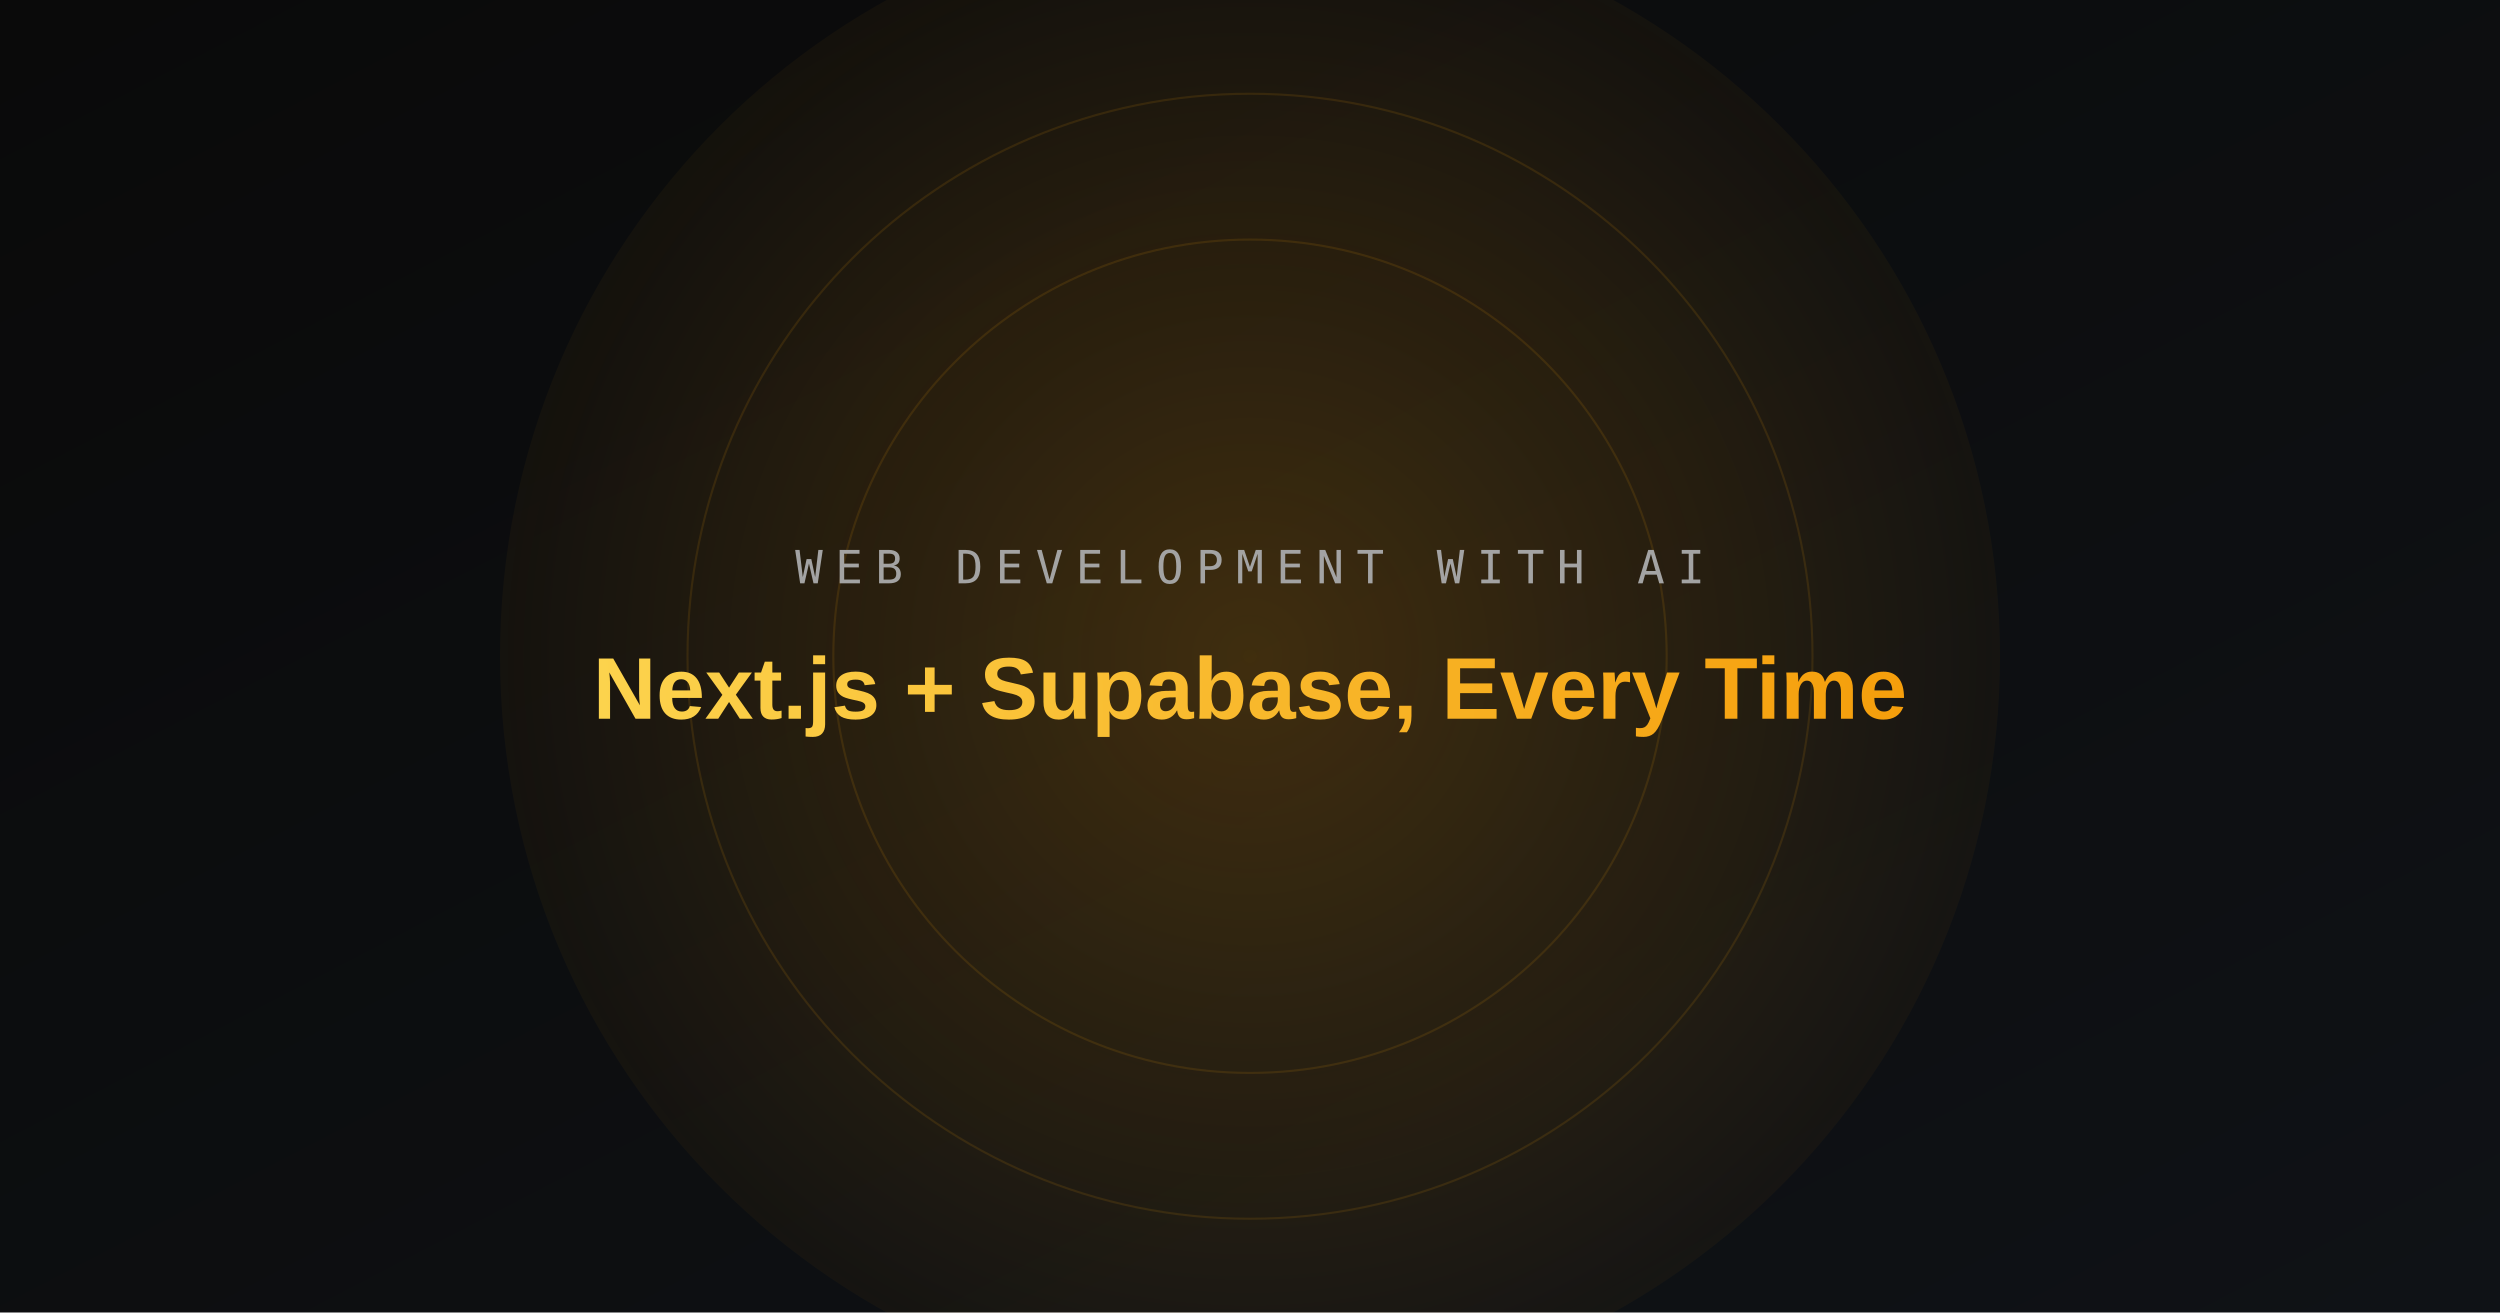
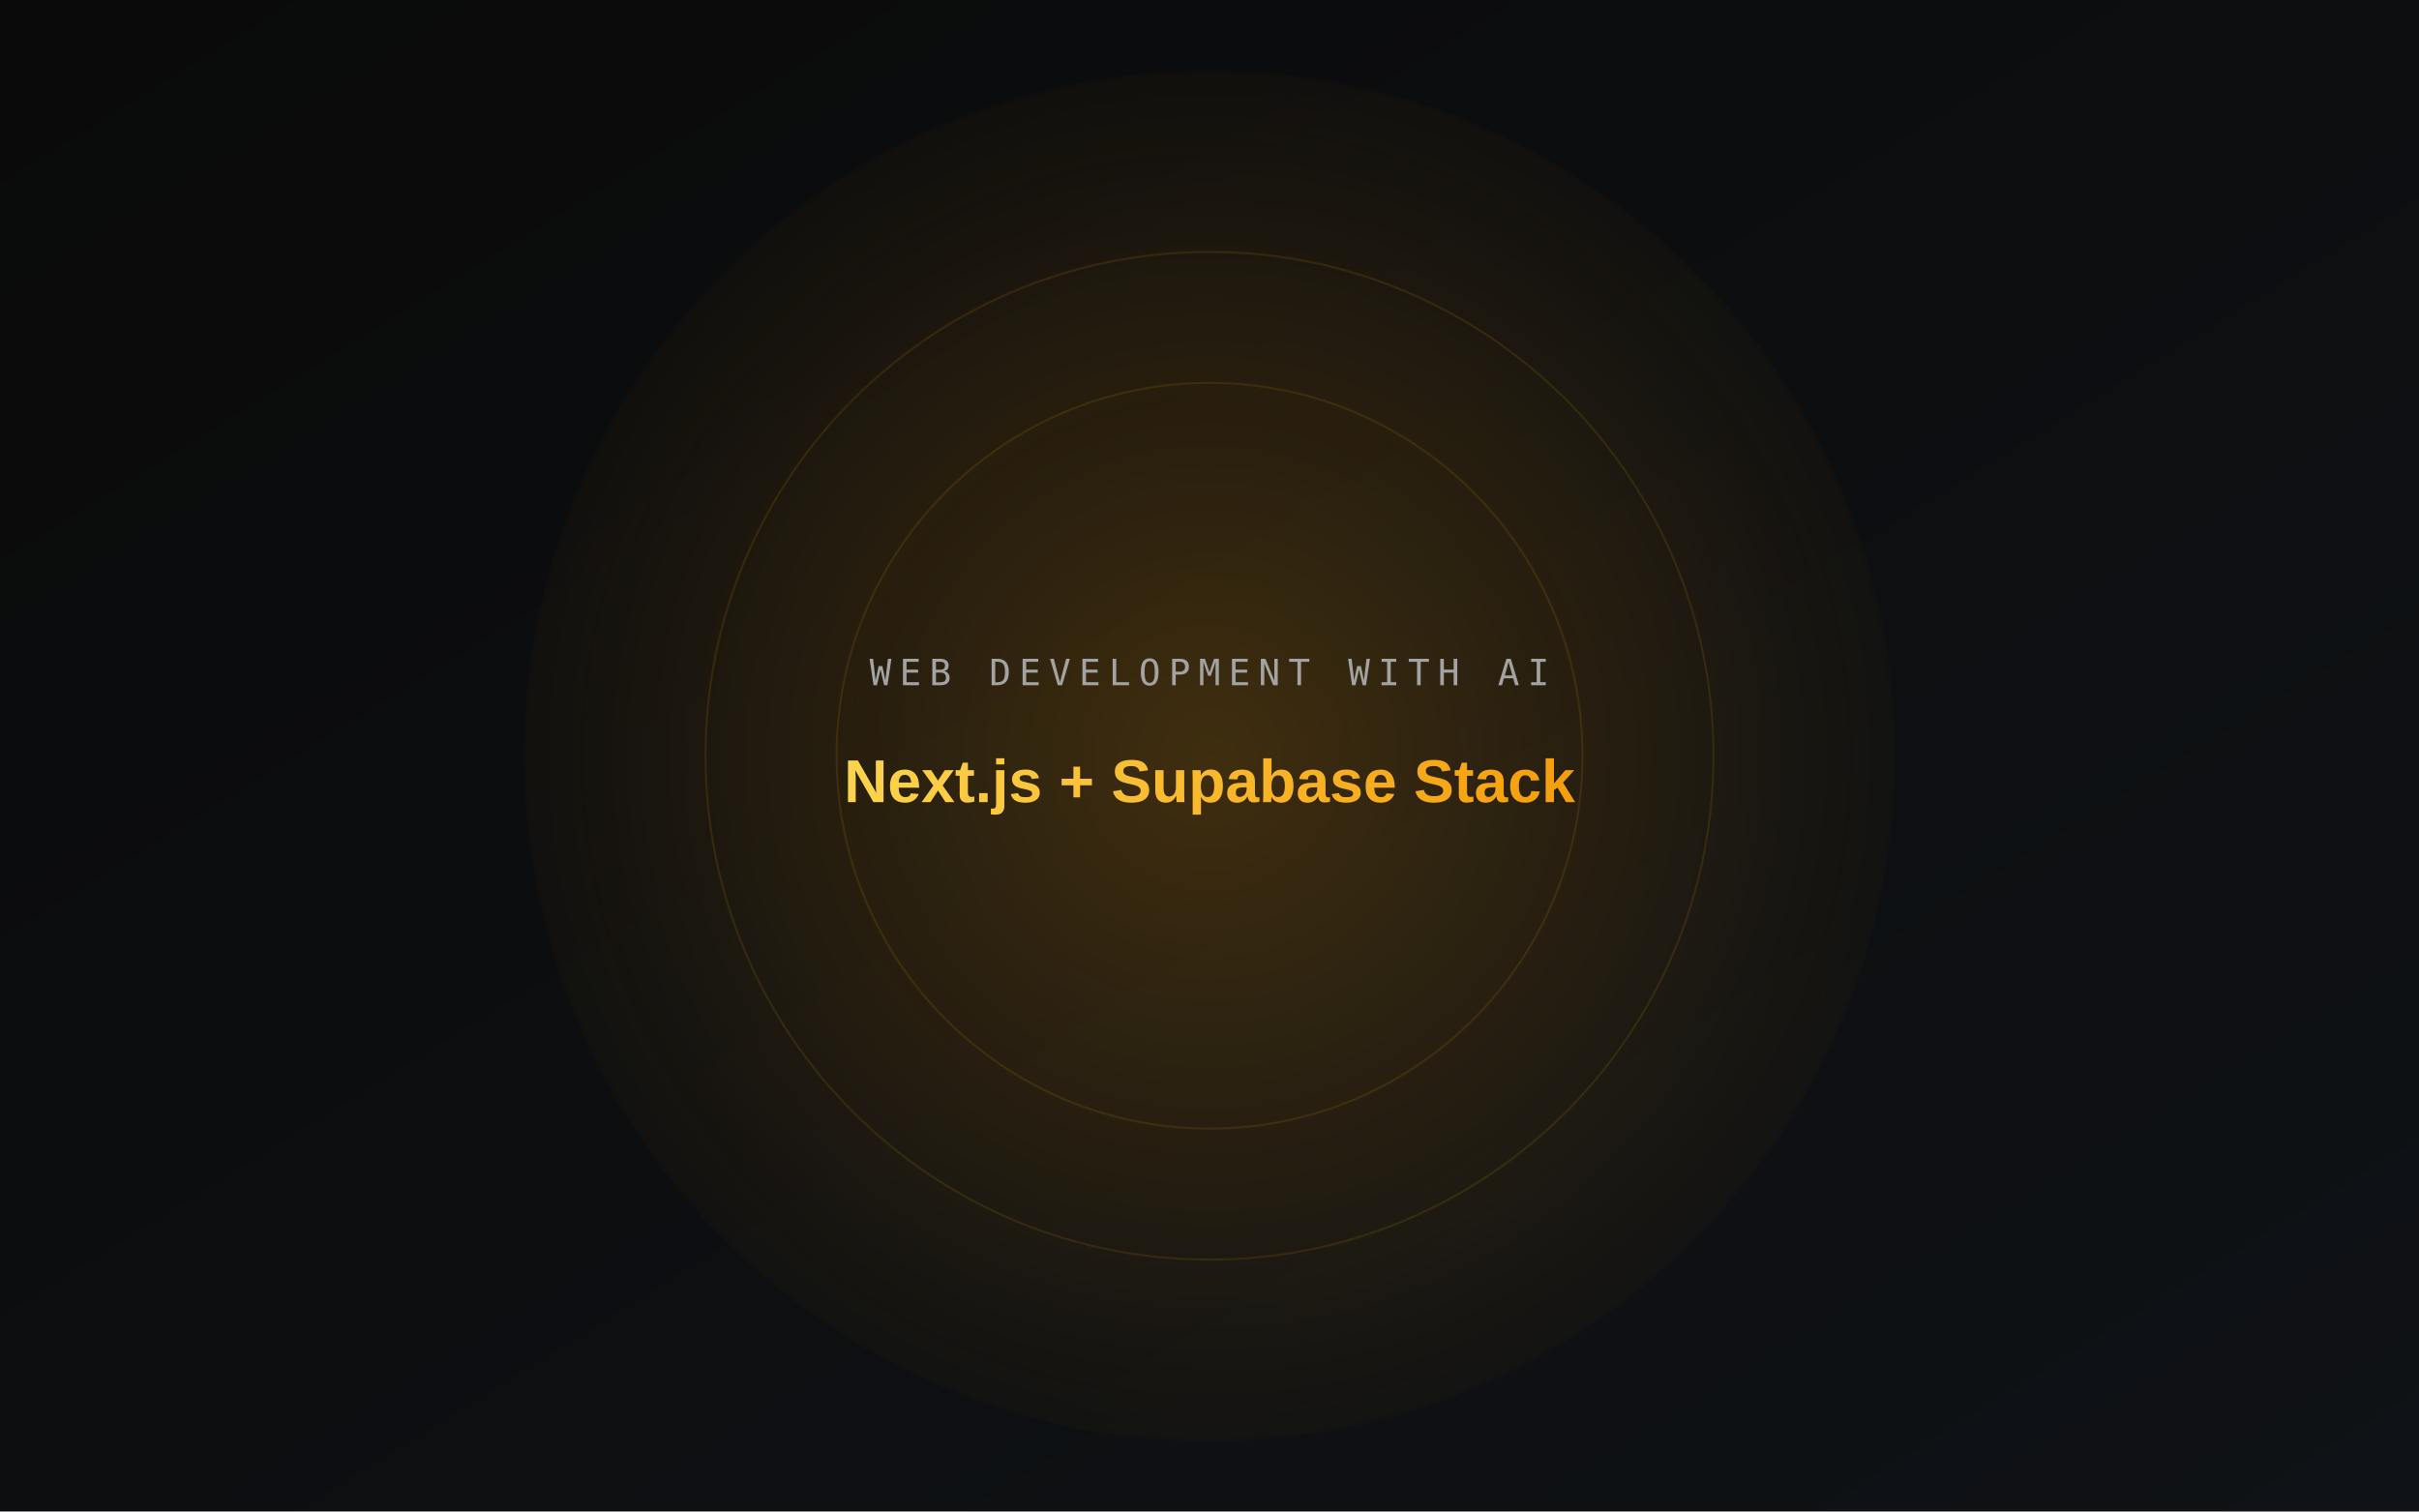
- <svg xmlns="http://www.w3.org/2000/svg" width="1200" height="630" viewBox="0 0 1200 630">
+ <svg xmlns="http://www.w3.org/2000/svg" width="1200" height="750" viewBox="0 0 1200 750">
  <defs>
    <linearGradient id="bg4" x1="0" y1="0" x2="1" y2="1">
      <stop offset="0%" stop-color="#0a0a0a" />
      <stop offset="100%" stop-color="#0f1216" />
    </linearGradient>
-     <radialGradient id="glow4" cx="50%" cy="50%" r="60%">
+     <radialGradient id="glow4" cx="50%" cy="50%" r="55%">
      <stop offset="0%" stop-color="#f59e0b" stop-opacity="0.22" />
      <stop offset="100%" stop-color="#f59e0b" stop-opacity="0" />
    </radialGradient>
    <linearGradient id="text4" x1="0" y1="0" x2="1" y2="0">
      <stop offset="0%" stop-color="#fcd34d" />
      <stop offset="100%" stop-color="#f59e0b" />
    </linearGradient>
  </defs>
-   <rect width="1200" height="630" fill="url(#bg4)" />
-   <circle cx="600" cy="315" r="360" fill="url(#glow4)" />
+   <rect width="1200" height="750" fill="url(#bg4)" />
+   <circle cx="600" cy="375" r="340" fill="url(#glow4)" />
  <g fill="none" stroke="#f59e0b" stroke-opacity="0.12" stroke-width="1">
-     <circle cx="600" cy="315" r="270" />
-     <circle cx="600" cy="315" r="200" />
+     <circle cx="600" cy="375" r="250" />
+     <circle cx="600" cy="375" r="185" />
  </g>
-   <text x="600" y="280" text-anchor="middle" font-family="monospace" font-size="22" letter-spacing="6" fill="#a3a3a3">WEB DEVELOPMENT WITH AI</text>
-   <text x="600" y="345" text-anchor="middle" font-family="Arial, sans-serif" font-size="42" font-weight="700" fill="url(#text4)">Next.js + Supabase, Every Time</text>
+   <text x="600" y="340" text-anchor="middle" font-family="monospace" font-size="18" letter-spacing="4" fill="#a3a3a3">WEB DEVELOPMENT WITH AI</text>
+   <text x="600" y="398" text-anchor="middle" font-family="Arial, sans-serif" font-size="30" font-weight="700" fill="url(#text4)">Next.js + Supabase Stack</text>
</svg>
